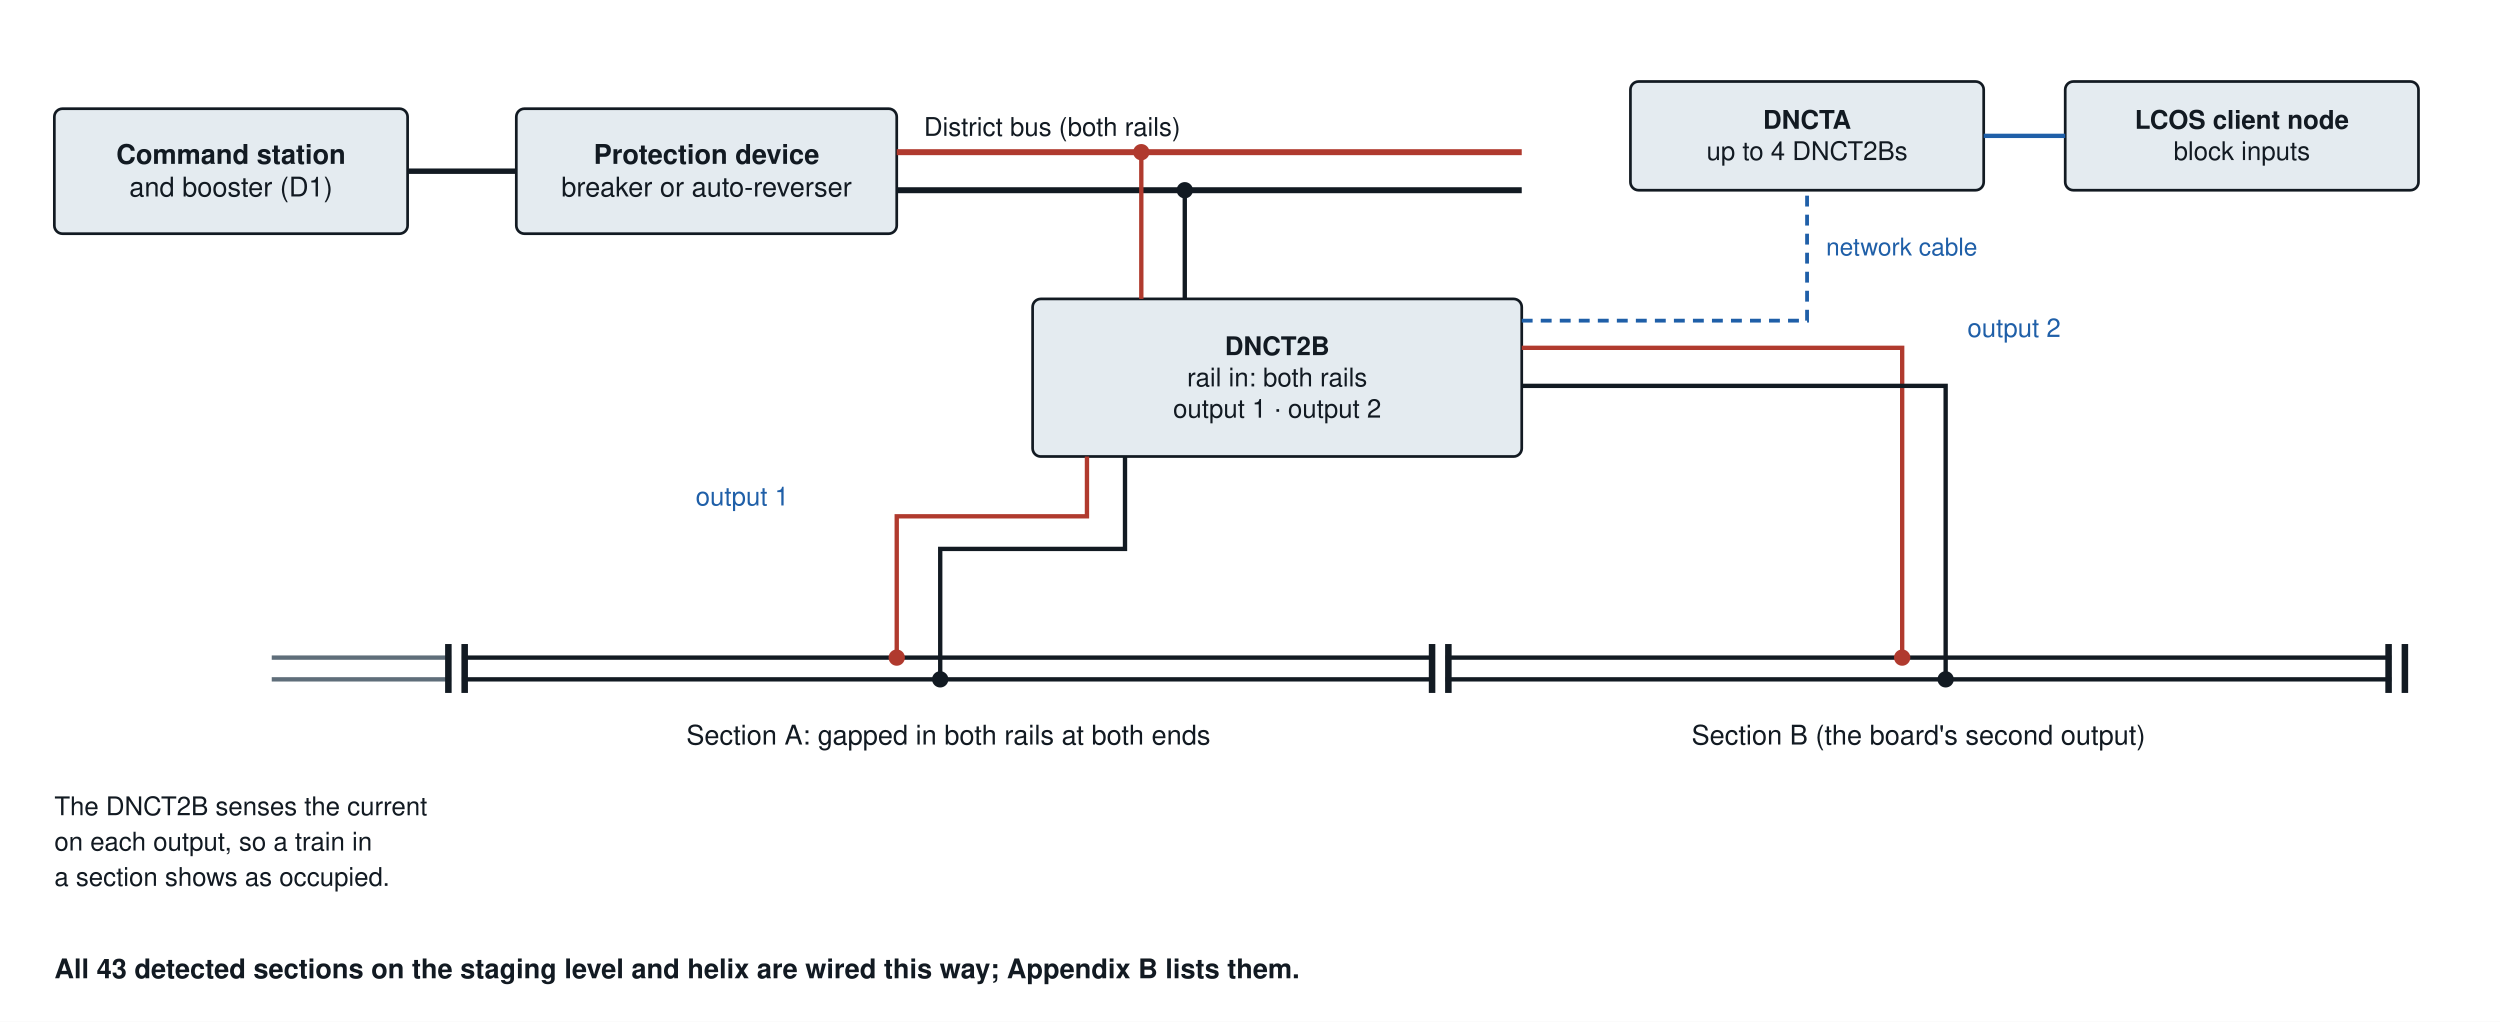
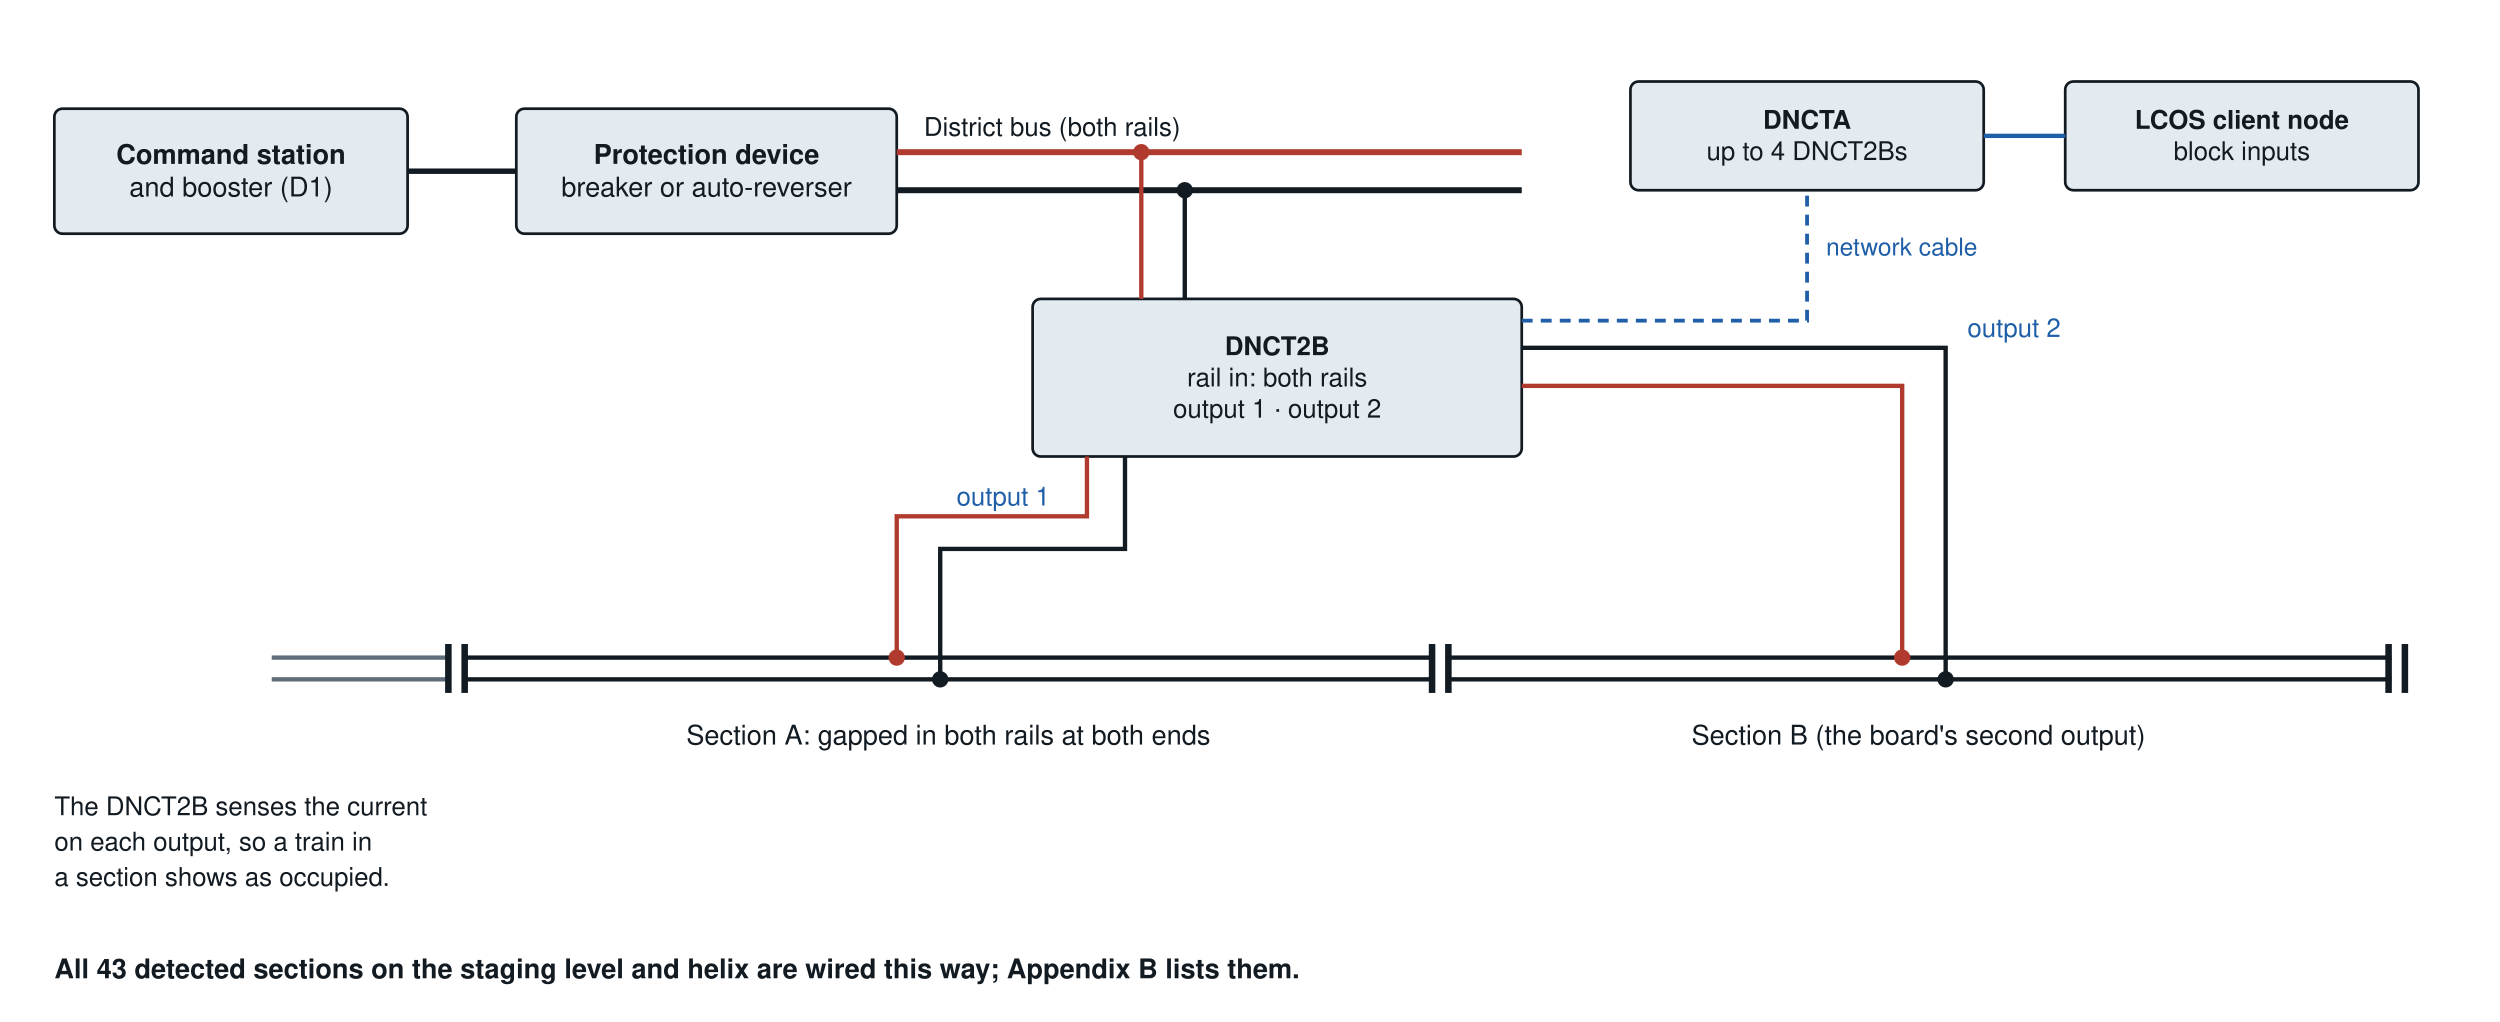
<svg xmlns="http://www.w3.org/2000/svg" viewBox="0 0 920 376" width="920" height="376" role="img" aria-labelledby="t d" font-family="'Helvetica Neue',Helvetica,Arial,sans-serif">
  <rect width="920" height="376" fill="#fff" />
  <rect x="20" y="40" width="130" height="46" rx="3" fill="#e4ebf0" stroke="#121a22" />
  <text x="85.0" y="60.3" font-size="10" text-anchor="middle" font-weight="bold" fill="#121a22">Command station</text>
  <text x="85.0" y="72.3" font-size="10" text-anchor="middle" fill="#121a22">and booster (D1)</text>
  <rect x="190" y="40" width="140" height="46" rx="3" fill="#e4ebf0" stroke="#121a22" />
  <text x="260.0" y="60.3" font-size="10" text-anchor="middle" font-weight="bold" fill="#121a22">Protection device</text>
  <text x="260.0" y="72.3" font-size="10" text-anchor="middle" fill="#121a22">breaker or auto-reverser</text>
  <path d="M150,63 L190,63" fill="none" stroke="#121a22" stroke-width="2" />
  <path d="M330,56 L560,56" fill="none" stroke="#b03a2e" stroke-width="2.2" />
  <path d="M330,70 L560,70" fill="none" stroke="#121a22" stroke-width="2.2" />
  <text x="340" y="50" font-size="9.5" fill="#121a22" text-anchor="start" font-weight="normal">District bus (both rails)</text>
  <rect x="380" y="110" width="180" height="58" rx="3" fill="#e4ebf0" stroke="#121a22" />
  <text x="470.0" y="130.7" font-size="9.5" text-anchor="middle" font-weight="bold" fill="#121a22">DNCT2B</text>
  <text x="470.0" y="142.2" font-size="9.5" text-anchor="middle" fill="#121a22">rail in: both rails</text>
  <text x="470.0" y="153.7" font-size="9.5" text-anchor="middle" fill="#121a22">output 1 · output 2</text>
  <path d="M420,56 L420,110" fill="none" stroke="#b03a2e" stroke-width="1.6" />
  <path d="M436,70 L436,110" fill="none" stroke="#121a22" stroke-width="1.6" />
  <circle cx="420" cy="56" r="3" fill="#b03a2e" />
  <circle cx="436" cy="70" r="3" fill="#121a22" />
  <path d="M170,242 L528,242 M170,250 L528,250" stroke="#121a22" stroke-width="1.6" />
  <path d="M532,242 L880,242 M532,250 L880,250" stroke="#121a22" stroke-width="1.6" />
  <path d="M100,242 L166,242 M100,250 L166,250" stroke="#5f6e7a" stroke-width="1.6" />
  <path d="M165,237 L165,255 M171,237 L171,255" stroke="#121a22" stroke-width="2.4" />
  <path d="M527,237 L527,255 M533,237 L533,255" stroke="#121a22" stroke-width="2.4" />
  <path d="M879,237 L879,255 M885,237 L885,255" stroke="#121a22" stroke-width="2.4" />
  <path d="M400,168 L400,190 L330,190 L330,242" fill="none" stroke="#b03a2e" stroke-width="1.6" />
  <path d="M414,168 L414,202 L346,202 L346,250" fill="none" stroke="#121a22" stroke-width="1.6" />
-   <path d="M560,128 L700,128 L700,242" fill="none" stroke="#b03a2e" stroke-width="1.6" />
-   <path d="M560,142 L716,142 L716,250" fill="none" stroke="#121a22" stroke-width="1.6" />
+   <path d="M560,128 L716,128 L716,250" fill="none" stroke="#121a22" stroke-width="1.6" />
+   <path d="M560,142 L700,142 L700,242" fill="none" stroke="#b03a2e" stroke-width="1.6" />
  <circle cx="330" cy="242" r="3" fill="#b03a2e" />
  <circle cx="346" cy="250" r="3" fill="#121a22" />
  <circle cx="700" cy="242" r="3" fill="#b03a2e" />
  <circle cx="716" cy="250" r="3" fill="#121a22" />
-   <text x="256" y="186" font-size="9.5" fill="#1f5fa8" text-anchor="start" font-weight="normal">output 1</text>
+   <text x="352" y="186" font-size="9.5" fill="#1f5fa8" text-anchor="start" font-weight="normal">output 1</text>
  <text x="724" y="124" font-size="9.5" fill="#1f5fa8" text-anchor="start" font-weight="normal">output 2</text>
  <text x="349" y="274" font-size="10" fill="#121a22" text-anchor="middle" font-weight="normal">Section A: gapped in both rails at both ends</text>
  <text x="706" y="274" font-size="10" fill="#121a22" text-anchor="middle" font-weight="normal">Section B (the board's second output)</text>
  <rect x="600" y="30" width="130" height="40" rx="3" fill="#e4ebf0" stroke="#121a22" />
  <text x="665.0" y="47.4" font-size="9.5" text-anchor="middle" font-weight="bold" fill="#121a22">DNCTA</text>
  <text x="665.0" y="58.9" font-size="9.5" text-anchor="middle" fill="#121a22">up to 4 DNCT2Bs</text>
  <rect x="760" y="30" width="130" height="40" rx="3" fill="#e4ebf0" stroke="#121a22" />
  <text x="825.0" y="47.4" font-size="9.5" text-anchor="middle" font-weight="bold" fill="#121a22">LCOS client node</text>
  <text x="825.0" y="58.9" font-size="9.5" text-anchor="middle" fill="#121a22">block inputs</text>
  <path d="M730,50 L760,50" fill="none" stroke="#1f5fa8" stroke-width="1.6" />
  <path d="M560,118 L665,118 L665,70" fill="none" stroke="#1f5fa8" stroke-width="1.4" stroke-dasharray="4 3" />
  <text x="672" y="94" font-size="9" fill="#1f5fa8" text-anchor="start" font-weight="normal">network cable</text>
  <text x="20" y="300" font-size="9.5" fill="#121a22" text-anchor="start" font-weight="normal">The DNCT2B senses the current</text>
  <text x="20" y="313" font-size="9.5" fill="#121a22" text-anchor="start" font-weight="normal">on each output, so a train in</text>
  <text x="20" y="326" font-size="9.5" fill="#121a22" text-anchor="start" font-weight="normal">a section shows as occupied.</text>
  <text x="20" y="360" font-size="10" fill="#121a22" text-anchor="start" font-weight="bold">All 43 detected sections on the staging level and helix are wired this way; Appendix B lists them.</text>
</svg>
